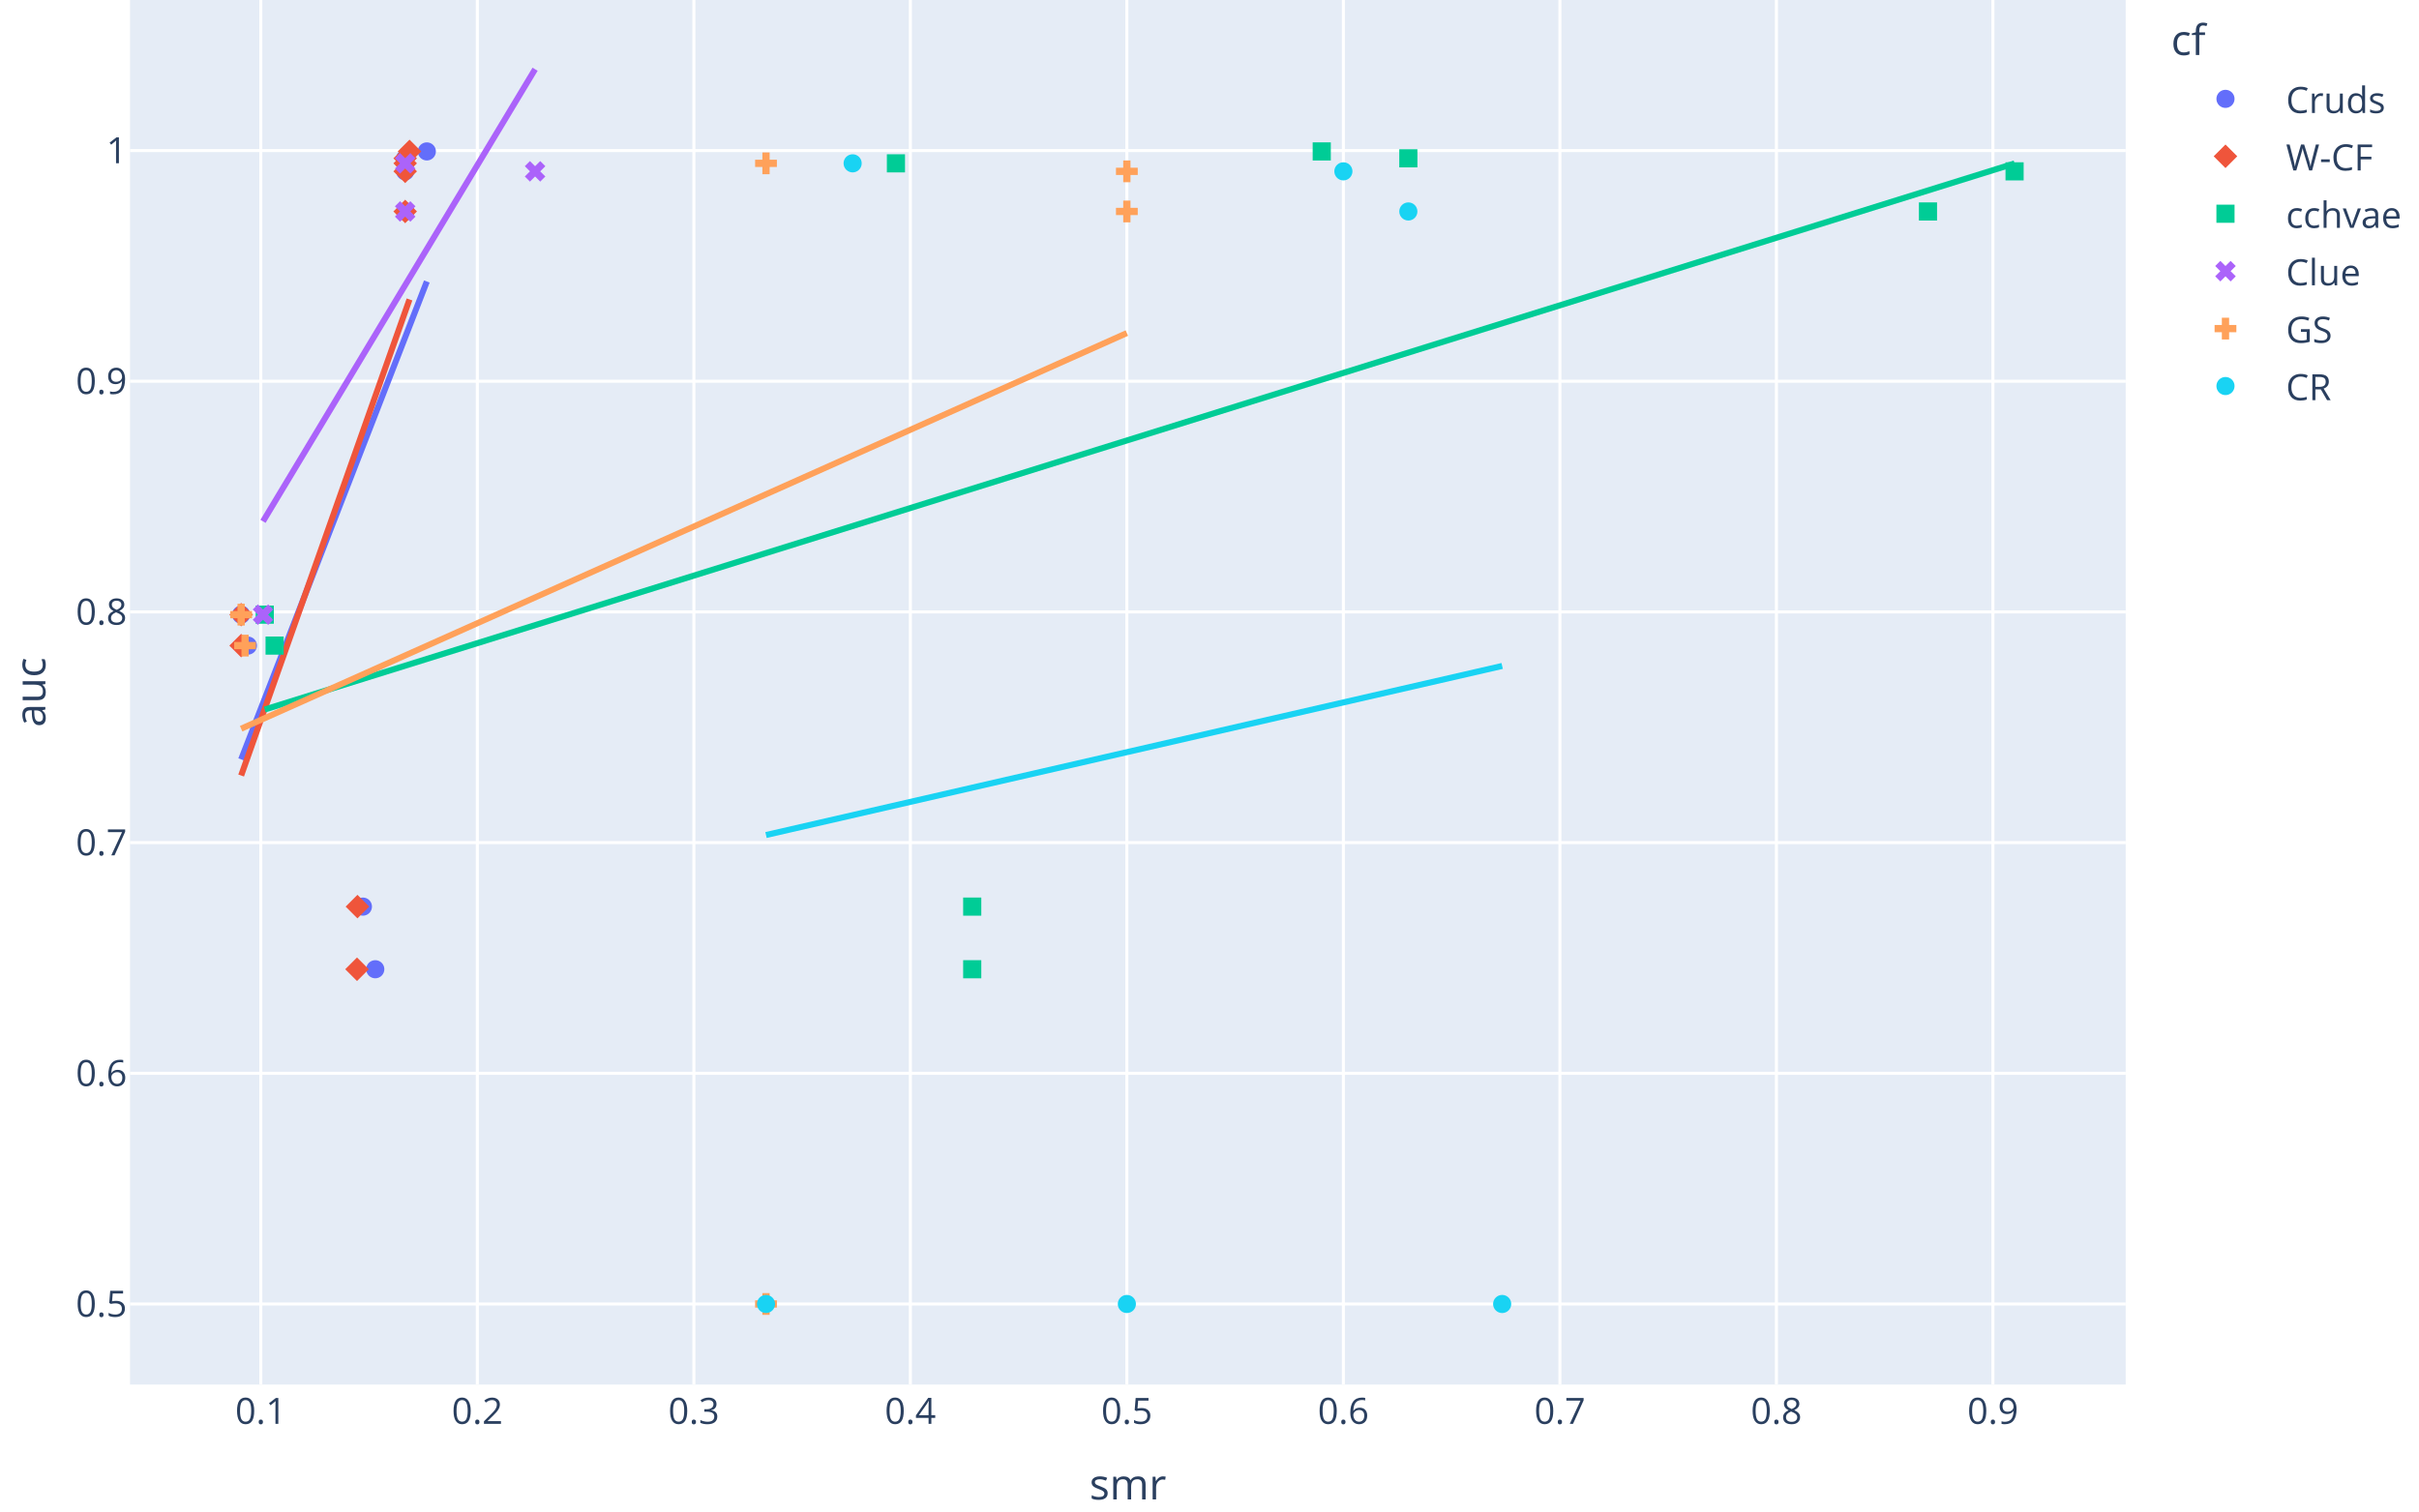
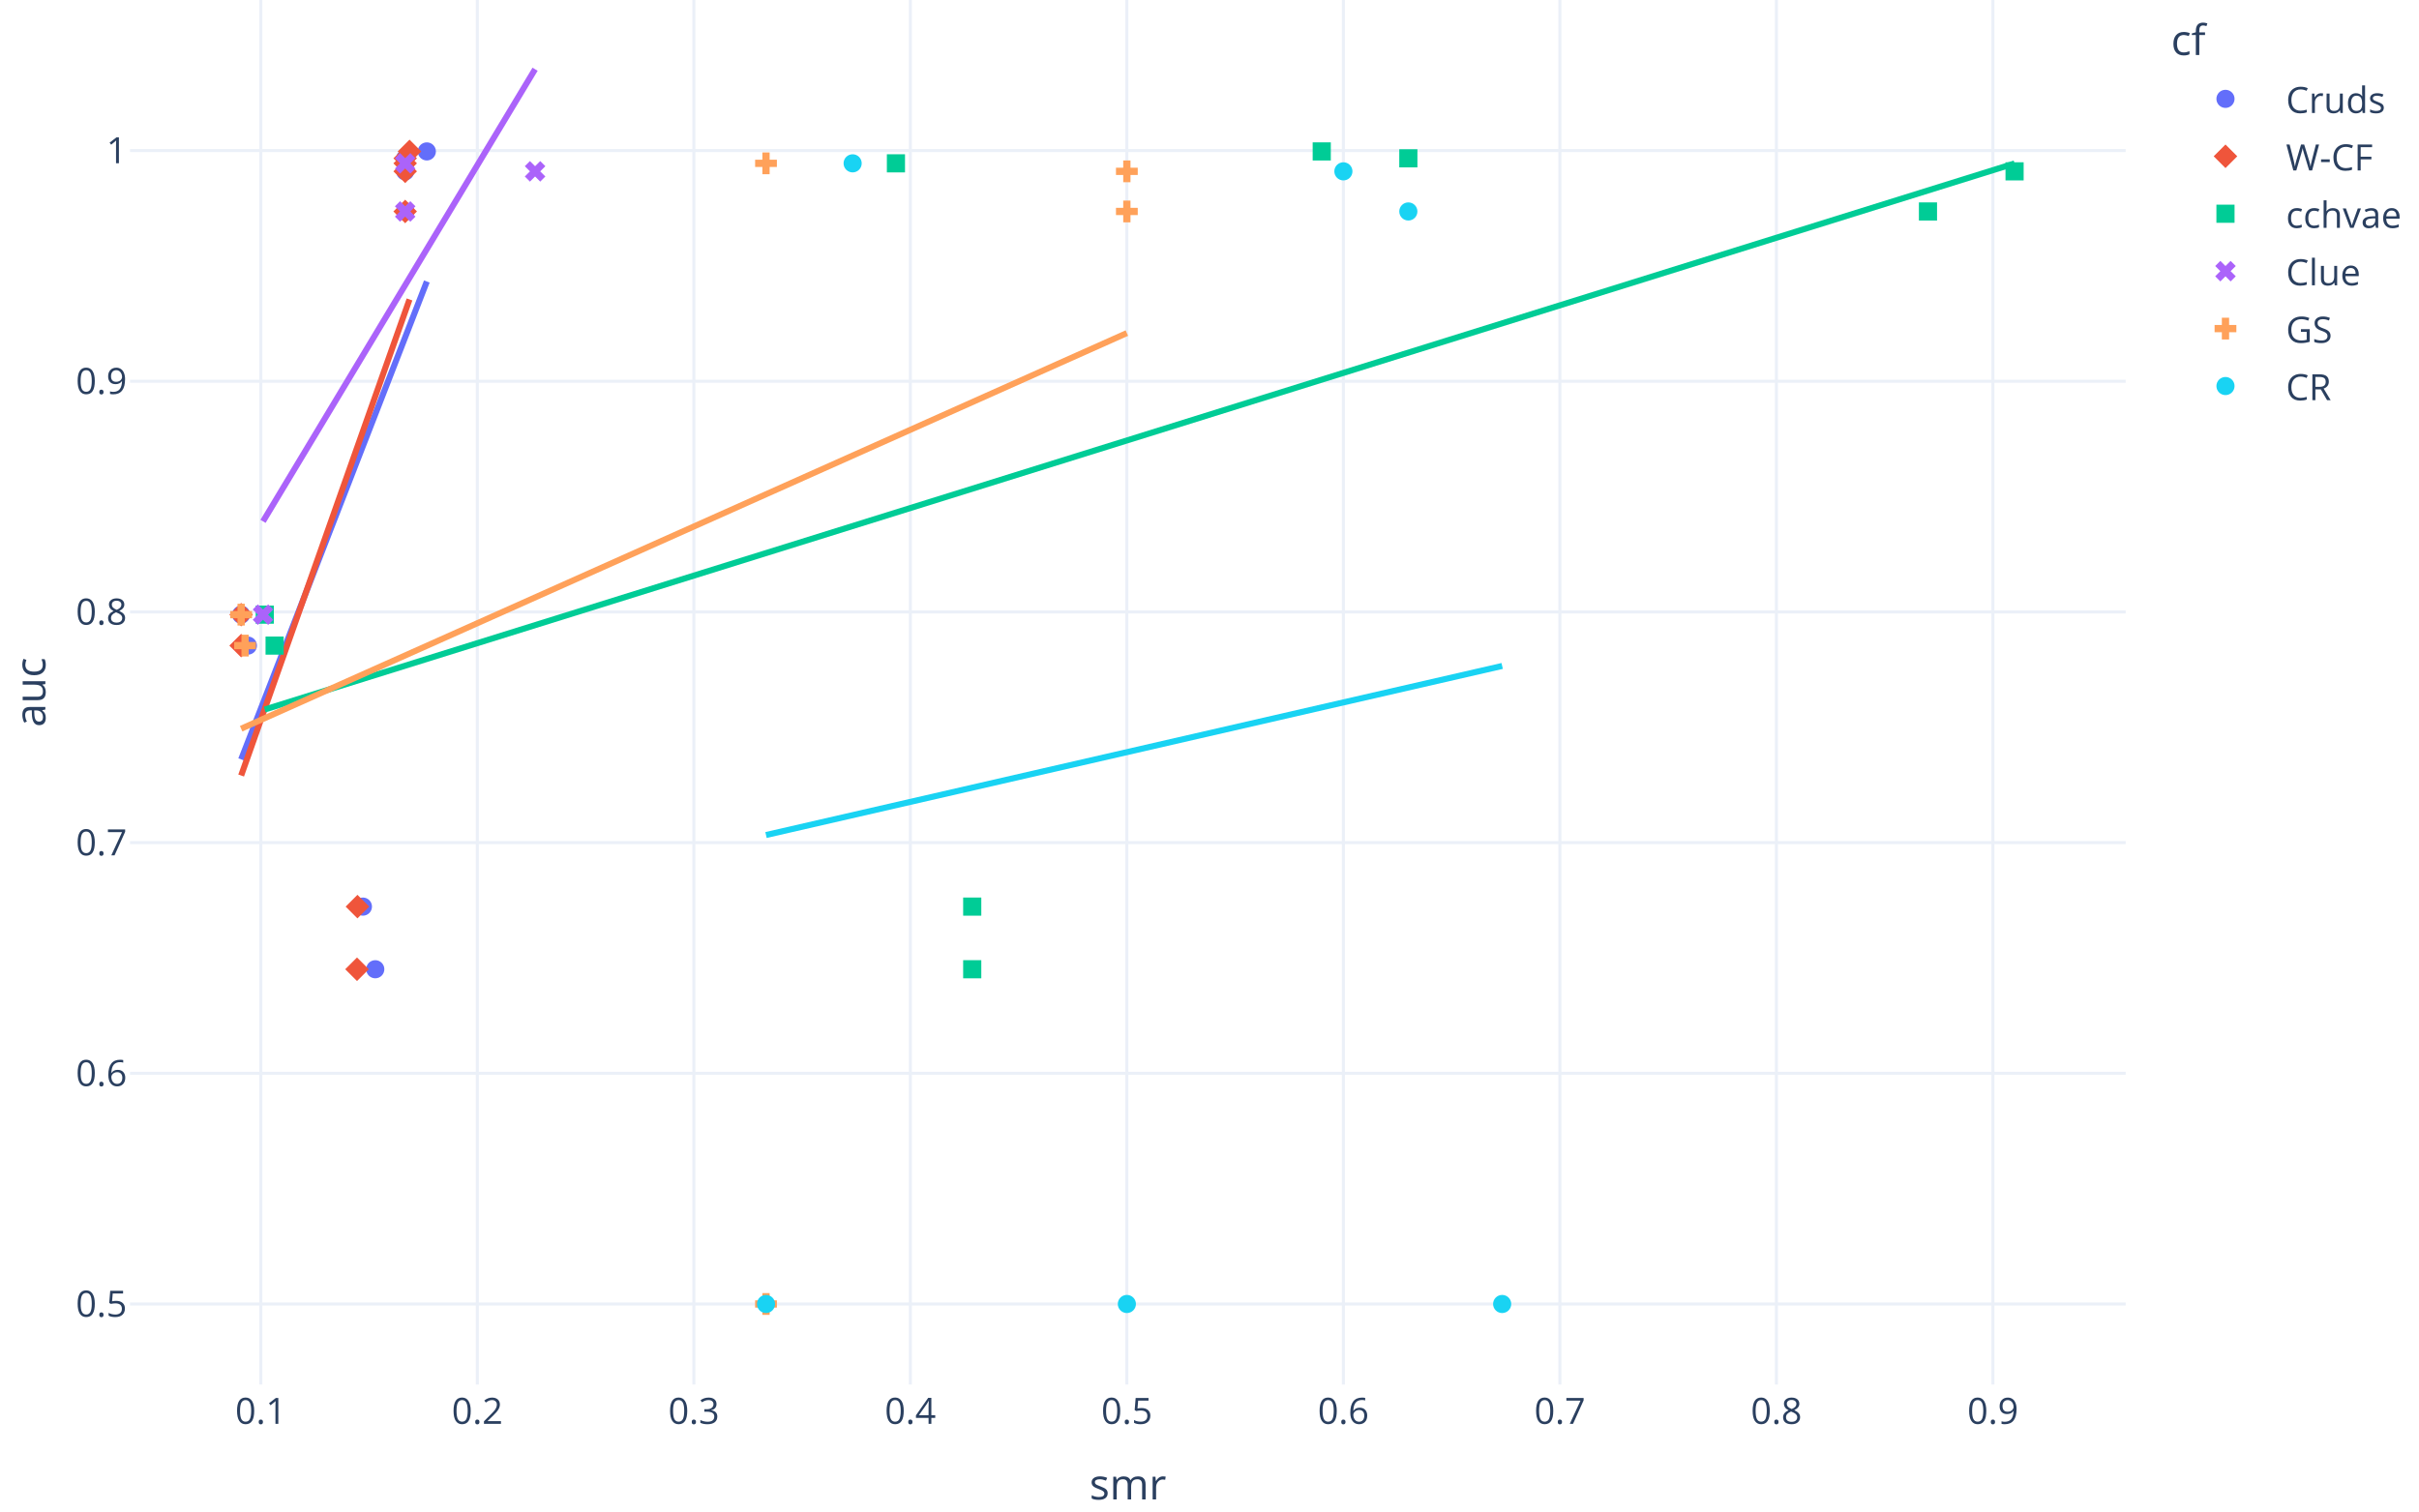
<svg xmlns="http://www.w3.org/2000/svg" class="main-svg" width="800" height="500" style="" viewBox="0 0 800 500">
  <rect x="0" y="0" width="800" height="500" style="fill: rgb(255, 255, 255); fill-opacity: 1;" />
-   <defs id="defs-4e4139">
+   <defs id="defs-f1a2a5">
    <g class="clips">
-       <clipPath id="clip4e4139xyplot" class="plotclip">
+       <clipPath id="clipf1a2a5xyplot" class="plotclip">
        <rect width="660" height="458" />
      </clipPath>
-       <clipPath class="axesclip" id="clip4e4139x">
+       <clipPath class="axesclip" id="clipf1a2a5x">
        <rect x="43" y="0" width="660" height="500" />
      </clipPath>
-       <clipPath class="axesclip" id="clip4e4139y">
+       <clipPath class="axesclip" id="clipf1a2a5y">
        <rect x="0" y="0" width="800" height="458" />
      </clipPath>
-       <clipPath class="axesclip" id="clip4e4139xy">
+       <clipPath class="axesclip" id="clipf1a2a5xy">
        <rect x="43" y="0" width="660" height="458" />
      </clipPath>
    </g>
    <g class="gradients" />
    <g class="patterns" />
  </defs>
-   <g class="bglayer">
-     <rect class="bg" x="43" y="0" width="660" height="458" style="fill: rgb(229, 236, 246); fill-opacity: 1; stroke-width: 0;" />
-   </g>
+   <g class="bglayer" />
  <g class="layer-below">
    <g class="imagelayer" />
    <g class="shapelayer" />
  </g>
  <g class="cartesianlayer">
    <g class="subplot xy">
      <g class="layer-subplot">
        <g class="shapelayer" />
        <g class="imagelayer" />
      </g>
      <g class="minor-gridlayer">
        <g class="x" />
        <g class="y" />
      </g>
      <g class="gridlayer">
        <g class="x">
-           <path class="xgrid crisp" transform="translate(86.26,0)" d="M0,0v458" style="stroke: rgb(255, 255, 255); stroke-opacity: 1; stroke-width: 1px;" />
-           <path class="xgrid crisp" transform="translate(157.86,0)" d="M0,0v458" style="stroke: rgb(255, 255, 255); stroke-opacity: 1; stroke-width: 1px;" />
-           <path class="xgrid crisp" transform="translate(229.47,0)" d="M0,0v458" style="stroke: rgb(255, 255, 255); stroke-opacity: 1; stroke-width: 1px;" />
-           <path class="xgrid crisp" transform="translate(301.07,0)" d="M0,0v458" style="stroke: rgb(255, 255, 255); stroke-opacity: 1; stroke-width: 1px;" />
-           <path class="xgrid crisp" transform="translate(372.67,0)" d="M0,0v458" style="stroke: rgb(255, 255, 255); stroke-opacity: 1; stroke-width: 1px;" />
-           <path class="xgrid crisp" transform="translate(444.28,0)" d="M0,0v458" style="stroke: rgb(255, 255, 255); stroke-opacity: 1; stroke-width: 1px;" />
-           <path class="xgrid crisp" transform="translate(515.88,0)" d="M0,0v458" style="stroke: rgb(255, 255, 255); stroke-opacity: 1; stroke-width: 1px;" />
-           <path class="xgrid crisp" transform="translate(587.49,0)" d="M0,0v458" style="stroke: rgb(255, 255, 255); stroke-opacity: 1; stroke-width: 1px;" />
-           <path class="xgrid crisp" transform="translate(659.09,0)" d="M0,0v458" style="stroke: rgb(255, 255, 255); stroke-opacity: 1; stroke-width: 1px;" />
+           <path class="xgrid crisp" transform="translate(86.26,0)" d="M0,0v458" style="stroke: rgb(235, 240, 248); stroke-opacity: 1; stroke-width: 1px;" />
+           <path class="xgrid crisp" transform="translate(157.86,0)" d="M0,0v458" style="stroke: rgb(235, 240, 248); stroke-opacity: 1; stroke-width: 1px;" />
+           <path class="xgrid crisp" transform="translate(229.47,0)" d="M0,0v458" style="stroke: rgb(235, 240, 248); stroke-opacity: 1; stroke-width: 1px;" />
+           <path class="xgrid crisp" transform="translate(301.07,0)" d="M0,0v458" style="stroke: rgb(235, 240, 248); stroke-opacity: 1; stroke-width: 1px;" />
+           <path class="xgrid crisp" transform="translate(372.67,0)" d="M0,0v458" style="stroke: rgb(235, 240, 248); stroke-opacity: 1; stroke-width: 1px;" />
+           <path class="xgrid crisp" transform="translate(444.28,0)" d="M0,0v458" style="stroke: rgb(235, 240, 248); stroke-opacity: 1; stroke-width: 1px;" />
+           <path class="xgrid crisp" transform="translate(515.88,0)" d="M0,0v458" style="stroke: rgb(235, 240, 248); stroke-opacity: 1; stroke-width: 1px;" />
+           <path class="xgrid crisp" transform="translate(587.49,0)" d="M0,0v458" style="stroke: rgb(235, 240, 248); stroke-opacity: 1; stroke-width: 1px;" />
+           <path class="xgrid crisp" transform="translate(659.09,0)" d="M0,0v458" style="stroke: rgb(235, 240, 248); stroke-opacity: 1; stroke-width: 1px;" />
        </g>
        <g class="y">
-           <path class="ygrid crisp" transform="translate(0,431.35)" d="M43,0h660" style="stroke: rgb(255, 255, 255); stroke-opacity: 1; stroke-width: 1px;" />
-           <path class="ygrid crisp" transform="translate(0,355.04)" d="M43,0h660" style="stroke: rgb(255, 255, 255); stroke-opacity: 1; stroke-width: 1px;" />
-           <path class="ygrid crisp" transform="translate(0,278.73)" d="M43,0h660" style="stroke: rgb(255, 255, 255); stroke-opacity: 1; stroke-width: 1px;" />
-           <path class="ygrid crisp" transform="translate(0,202.42)" d="M43,0h660" style="stroke: rgb(255, 255, 255); stroke-opacity: 1; stroke-width: 1px;" />
-           <path class="ygrid crisp" transform="translate(0,126.11)" d="M43,0h660" style="stroke: rgb(255, 255, 255); stroke-opacity: 1; stroke-width: 1px;" />
-           <path class="ygrid crisp" transform="translate(0,49.8)" d="M43,0h660" style="stroke: rgb(255, 255, 255); stroke-opacity: 1; stroke-width: 1px;" />
+           <path class="ygrid crisp" transform="translate(0,431.35)" d="M43,0h660" style="stroke: rgb(235, 240, 248); stroke-opacity: 1; stroke-width: 1px;" />
+           <path class="ygrid crisp" transform="translate(0,355.04)" d="M43,0h660" style="stroke: rgb(235, 240, 248); stroke-opacity: 1; stroke-width: 1px;" />
+           <path class="ygrid crisp" transform="translate(0,278.73)" d="M43,0h660" style="stroke: rgb(235, 240, 248); stroke-opacity: 1; stroke-width: 1px;" />
+           <path class="ygrid crisp" transform="translate(0,202.42)" d="M43,0h660" style="stroke: rgb(235, 240, 248); stroke-opacity: 1; stroke-width: 1px;" />
+           <path class="ygrid crisp" transform="translate(0,126.11)" d="M43,0h660" style="stroke: rgb(235, 240, 248); stroke-opacity: 1; stroke-width: 1px;" />
+           <path class="ygrid crisp" transform="translate(0,49.8)" d="M43,0h660" style="stroke: rgb(235, 240, 248); stroke-opacity: 1; stroke-width: 1px;" />
        </g>
      </g>
      <g class="zerolinelayer" />
      <path class="xlines-below" />
      <path class="ylines-below" />
      <g class="overlines-below" />
      <g class="xaxislayer-below" />
      <g class="yaxislayer-below" />
      <g class="overaxes-below" />
-       <g class="plot" transform="translate(43,0)" clip-path="url(#clip4e4139xyplot)">
+       <g class="plot" transform="translate(43,0)" clip-path="url(#clipf1a2a5xyplot)">
        <g class="scatterlayer mlayer">
-           <g class="trace scatter trace704989" style="stroke-miterlimit: 2; opacity: 1;">
+           <g class="trace scatter traceecf497" style="stroke-miterlimit: 2; opacity: 1;">
            <g class="fills" />
            <g class="errorbars" />
            <g class="lines" />
            <g class="points">
              <path class="point" transform="translate(81.11,320.62)" d="M3,0A3,3 0 1,1 0,-3A3,3 0 0,1 3,0Z" style="opacity: 1; stroke-width: 0px; fill: rgb(99, 110, 250); fill-opacity: 1;" />
              <path class="point" transform="translate(77.02,299.9)" d="M3,0A3,3 0 1,1 0,-3A3,3 0 0,1 3,0Z" style="opacity: 1; stroke-width: 0px; fill: rgb(99, 110, 250); fill-opacity: 1;" />
              <path class="point" transform="translate(36.75,203.32)" d="M3,0A3,3 0 1,1 0,-3A3,3 0 0,1 3,0Z" style="opacity: 1; stroke-width: 0px; fill: rgb(99, 110, 250); fill-opacity: 1;" />
              <path class="point" transform="translate(38.99,213.56)" d="M3,0A3,3 0 1,1 0,-3A3,3 0 0,1 3,0Z" style="opacity: 1; stroke-width: 0px; fill: rgb(99, 110, 250); fill-opacity: 1;" />
              <path class="point" transform="translate(91,69.95)" d="M3,0A3,3 0 1,1 0,-3A3,3 0 0,1 3,0Z" style="opacity: 1; stroke-width: 0px; fill: rgb(99, 110, 250); fill-opacity: 1;" />
              <path class="point" transform="translate(91,56.68)" d="M3,0A3,3 0 1,1 0,-3A3,3 0 0,1 3,0Z" style="opacity: 1; stroke-width: 0px; fill: rgb(99, 110, 250); fill-opacity: 1;" />
              <path class="point" transform="translate(91,54.03)" d="M3,0A3,3 0 1,1 0,-3A3,3 0 0,1 3,0Z" style="opacity: 1; stroke-width: 0px; fill: rgb(99, 110, 250); fill-opacity: 1;" />
              <path class="point" transform="translate(91,52.37)" d="M3,0A3,3 0 1,1 0,-3A3,3 0 0,1 3,0Z" style="opacity: 1; stroke-width: 0px; fill: rgb(99, 110, 250); fill-opacity: 1;" />
              <path class="point" transform="translate(98.16,50.09)" d="M3,0A3,3 0 1,1 0,-3A3,3 0 0,1 3,0Z" style="opacity: 1; stroke-width: 0px; fill: rgb(99, 110, 250); fill-opacity: 1;" />
            </g>
            <g class="text" />
          </g>
-           <g class="trace scatter traceca5547" style="stroke-miterlimit: 2; opacity: 1;">
+           <g class="trace scatter trace746fd9" style="stroke-miterlimit: 2; opacity: 1;">
            <g class="fills" />
            <g class="errorbars" />
            <g class="lines">
              <path class="js-line" d="M36.75,251.2L98.16,93.12" style="vector-effect: non-scaling-stroke; fill: none; stroke: rgb(99, 110, 250); stroke-opacity: 1; stroke-width: 2px; opacity: 1;" />
            </g>
            <g class="points" />
            <g class="text" />
          </g>
-           <g class="trace scatter trace820bbf" style="stroke-miterlimit: 2; opacity: 1;">
+           <g class="trace scatter tracee74c12" style="stroke-miterlimit: 2; opacity: 1;">
            <g class="fills" />
            <g class="errorbars" />
            <g class="lines" />
            <g class="points">
              <path class="point" transform="translate(75.07,320.62)" d="M3.9,0L0,3.9L-3.9,0L0,-3.9Z" style="opacity: 1; stroke-width: 0px; fill: rgb(239, 85, 59); fill-opacity: 1;" />
              <path class="point" transform="translate(75.21,299.9)" d="M3.9,0L0,3.9L-3.9,0L0,-3.9Z" style="opacity: 1; stroke-width: 0px; fill: rgb(239, 85, 59); fill-opacity: 1;" />
              <path class="point" transform="translate(36.75,203.32)" d="M3.9,0L0,3.9L-3.9,0L0,-3.9Z" style="opacity: 1; stroke-width: 0px; fill: rgb(239, 85, 59); fill-opacity: 1;" />
              <path class="point" transform="translate(36.75,213.56)" d="M3.9,0L0,3.9L-3.9,0L0,-3.9Z" style="opacity: 1; stroke-width: 0px; fill: rgb(239, 85, 59); fill-opacity: 1;" />
              <path class="point" transform="translate(91,69.95)" d="M3.9,0L0,3.9L-3.9,0L0,-3.9Z" style="opacity: 1; stroke-width: 0px; fill: rgb(239, 85, 59); fill-opacity: 1;" />
              <path class="point" transform="translate(91,56.68)" d="M3.9,0L0,3.9L-3.9,0L0,-3.9Z" style="opacity: 1; stroke-width: 0px; fill: rgb(239, 85, 59); fill-opacity: 1;" />
              <path class="point" transform="translate(91,54.03)" d="M3.9,0L0,3.9L-3.9,0L0,-3.9Z" style="opacity: 1; stroke-width: 0px; fill: rgb(239, 85, 59); fill-opacity: 1;" />
              <path class="point" transform="translate(91,52.37)" d="M3.9,0L0,3.9L-3.9,0L0,-3.9Z" style="opacity: 1; stroke-width: 0px; fill: rgb(239, 85, 59); fill-opacity: 1;" />
              <path class="point" transform="translate(92.43,50.09)" d="M3.9,0L0,3.9L-3.9,0L0,-3.9Z" style="opacity: 1; stroke-width: 0px; fill: rgb(239, 85, 59); fill-opacity: 1;" />
            </g>
            <g class="text" />
          </g>
-           <g class="trace scatter trace3bb7dc" style="stroke-miterlimit: 2; opacity: 1;">
+           <g class="trace scatter trace3083d9" style="stroke-miterlimit: 2; opacity: 1;">
            <g class="fills" />
            <g class="errorbars" />
            <g class="lines">
              <path class="js-line" d="M36.75,256.54L92.43,99.05" style="vector-effect: non-scaling-stroke; fill: none; stroke: rgb(239, 85, 59); stroke-opacity: 1; stroke-width: 2px; opacity: 1;" />
            </g>
            <g class="points" />
            <g class="text" />
          </g>
-           <g class="trace scatter tracee49141" style="stroke-miterlimit: 2; opacity: 1;">
+           <g class="trace scatter trace35420d" style="stroke-miterlimit: 2; opacity: 1;">
            <g class="fills" />
            <g class="errorbars" />
            <g class="lines" />
            <g class="points">
              <path class="point" transform="translate(278.53,320.62)" d="M3,3H-3V-3H3Z" style="opacity: 1; stroke-width: 0px; fill: rgb(0, 204, 150); fill-opacity: 1;" />
              <path class="point" transform="translate(278.53,299.9)" d="M3,3H-3V-3H3Z" style="opacity: 1; stroke-width: 0px; fill: rgb(0, 204, 150); fill-opacity: 1;" />
              <path class="point" transform="translate(44.56,203.32)" d="M3,3H-3V-3H3Z" style="opacity: 1; stroke-width: 0px; fill: rgb(0, 204, 150); fill-opacity: 1;" />
              <path class="point" transform="translate(47.82,213.56)" d="M3,3H-3V-3H3Z" style="opacity: 1; stroke-width: 0px; fill: rgb(0, 204, 150); fill-opacity: 1;" />
              <path class="point" transform="translate(594.61,69.95)" d="M3,3H-3V-3H3Z" style="opacity: 1; stroke-width: 0px; fill: rgb(0, 204, 150); fill-opacity: 1;" />
              <path class="point" transform="translate(623.25,56.68)" d="M3,3H-3V-3H3Z" style="opacity: 1; stroke-width: 0px; fill: rgb(0, 204, 150); fill-opacity: 1;" />
              <path class="point" transform="translate(253.3,54.03)" d="M3,3H-3V-3H3Z" style="opacity: 1; stroke-width: 0px; fill: rgb(0, 204, 150); fill-opacity: 1;" />
              <path class="point" transform="translate(422.76,52.37)" d="M3,3H-3V-3H3Z" style="opacity: 1; stroke-width: 0px; fill: rgb(0, 204, 150); fill-opacity: 1;" />
              <path class="point" transform="translate(394.12,50.09)" d="M3,3H-3V-3H3Z" style="opacity: 1; stroke-width: 0px; fill: rgb(0, 204, 150); fill-opacity: 1;" />
            </g>
            <g class="text" />
          </g>
-           <g class="trace scatter trace77a822" style="stroke-miterlimit: 2; opacity: 1;">
+           <g class="trace scatter tracef4fa56" style="stroke-miterlimit: 2; opacity: 1;">
            <g class="fills" />
            <g class="errorbars" />
            <g class="lines">
              <path class="js-line" d="M44.56,234.7L623.25,54.06" style="vector-effect: non-scaling-stroke; fill: none; stroke: rgb(0, 204, 150); stroke-opacity: 1; stroke-width: 2px; opacity: 1;" />
            </g>
            <g class="points" />
            <g class="text" />
          </g>
-           <g class="trace scatter trace54cbda" style="stroke-miterlimit: 2; opacity: 1;">
+           <g class="trace scatter trace892c51" style="stroke-miterlimit: 2; opacity: 1;">
            <g class="fills" />
            <g class="errorbars" />
            <g class="lines" />
            <g class="points">
              <path class="point" transform="translate(43.98,203.32)" d="M0,1.7l1.7,1.7l1.7,-1.7l-1.7,-1.7l1.7,-1.7l-1.7,-1.7l-1.7,1.7l-1.7,-1.7l-1.7,1.7l1.7,1.7l-1.7,1.7l1.7,1.7Z" style="opacity: 1; stroke-width: 0px; fill: rgb(171, 99, 250); fill-opacity: 1;" />
              <path class="point" transform="translate(91,69.95)" d="M0,1.7l1.7,1.7l1.7,-1.7l-1.7,-1.7l1.7,-1.7l-1.7,-1.7l-1.7,1.7l-1.7,-1.7l-1.7,1.7l1.7,1.7l-1.7,1.7l1.7,1.7Z" style="opacity: 1; stroke-width: 0px; fill: rgb(171, 99, 250); fill-opacity: 1;" />
              <path class="point" transform="translate(133.96,56.68)" d="M0,1.7l1.7,1.7l1.7,-1.7l-1.7,-1.7l1.7,-1.7l-1.7,-1.7l-1.7,1.7l-1.7,-1.7l-1.7,1.7l1.7,1.7l-1.7,1.7l1.7,1.7Z" style="opacity: 1; stroke-width: 0px; fill: rgb(171, 99, 250); fill-opacity: 1;" />
              <path class="point" transform="translate(91,54.03)" d="M0,1.7l1.7,1.7l1.7,-1.7l-1.7,-1.7l1.7,-1.7l-1.7,-1.7l-1.7,1.7l-1.7,-1.7l-1.7,1.7l1.7,1.7l-1.7,1.7l1.7,1.7Z" style="opacity: 1; stroke-width: 0px; fill: rgb(171, 99, 250); fill-opacity: 1;" />
            </g>
            <g class="text" />
          </g>
-           <g class="trace scatter trace118b64" style="stroke-miterlimit: 2; opacity: 1;">
+           <g class="trace scatter trace708c16" style="stroke-miterlimit: 2; opacity: 1;">
            <g class="fills" />
            <g class="errorbars" />
            <g class="lines">
              <path class="js-line" d="M43.98,172.46L133.96,22.9" style="vector-effect: non-scaling-stroke; fill: none; stroke: rgb(171, 99, 250); stroke-opacity: 1; stroke-width: 2px; opacity: 1;" />
            </g>
            <g class="points" />
            <g class="text" />
          </g>
-           <g class="trace scatter traced82d67" style="stroke-miterlimit: 2; opacity: 1;">
+           <g class="trace scatter trace0b1d78" style="stroke-miterlimit: 2; opacity: 1;">
            <g class="fills" />
            <g class="errorbars" />
            <g class="lines" />
            <g class="points">
              <path class="point" transform="translate(36.75,203.32)" d="M3.6,1.2H1.2V3.6H-1.2V1.2H-3.6V-1.2H-1.2V-3.6H1.2V-1.2H3.6Z" style="opacity: 1; stroke-width: 0px; fill: rgb(255, 161, 90); fill-opacity: 1;" />
              <path class="point" transform="translate(38.05,213.56)" d="M3.6,1.2H1.2V3.6H-1.2V1.2H-3.6V-1.2H-1.2V-3.6H1.2V-1.2H3.6Z" style="opacity: 1; stroke-width: 0px; fill: rgb(255, 161, 90); fill-opacity: 1;" />
              <path class="point" transform="translate(329.67,69.95)" d="M3.6,1.2H1.2V3.6H-1.2V1.2H-3.6V-1.2H-1.2V-3.6H1.2V-1.2H3.6Z" style="opacity: 1; stroke-width: 0px; fill: rgb(255, 161, 90); fill-opacity: 1;" />
              <path class="point" transform="translate(329.67,56.68)" d="M3.6,1.2H1.2V3.6H-1.2V1.2H-3.6V-1.2H-1.2V-3.6H1.2V-1.2H3.6Z" style="opacity: 1; stroke-width: 0px; fill: rgb(255, 161, 90); fill-opacity: 1;" />
              <path class="point" transform="translate(210.33,431.35)" d="M3.6,1.2H1.2V3.6H-1.2V1.2H-3.6V-1.2H-1.2V-3.6H1.2V-1.2H3.6Z" style="opacity: 1; stroke-width: 0px; fill: rgb(255, 161, 90); fill-opacity: 1;" />
              <path class="point" transform="translate(210.33,54.03)" d="M3.6,1.2H1.2V3.6H-1.2V1.2H-3.6V-1.2H-1.2V-3.6H1.2V-1.2H3.6Z" style="opacity: 1; stroke-width: 0px; fill: rgb(255, 161, 90); fill-opacity: 1;" />
            </g>
            <g class="text" />
          </g>
-           <g class="trace scatter trace0417d4" style="stroke-miterlimit: 2; opacity: 1;">
+           <g class="trace scatter trace29c5b7" style="stroke-miterlimit: 2; opacity: 1;">
            <g class="fills" />
            <g class="errorbars" />
            <g class="lines">
              <path class="js-line" d="M36.75,241.06L38.05,240.47L210.33,163.5L329.67,110.18L329.67,110.18" style="vector-effect: non-scaling-stroke; fill: none; stroke: rgb(255, 161, 90); stroke-opacity: 1; stroke-width: 2px; opacity: 1;" />
            </g>
            <g class="points" />
            <g class="text" />
          </g>
-           <g class="trace scatter trace1d8d6a" style="stroke-miterlimit: 2; opacity: 1;">
+           <g class="trace scatter trace06db4f" style="stroke-miterlimit: 2; opacity: 1;">
            <g class="fills" />
            <g class="errorbars" />
            <g class="lines" />
            <g class="points">
              <path class="point" transform="translate(329.67,431.35)" d="M3,0A3,3 0 1,1 0,-3A3,3 0 0,1 3,0Z" style="opacity: 1; stroke-width: 0px; fill: rgb(25, 211, 243); fill-opacity: 1;" />
              <path class="point" transform="translate(422.76,69.95)" d="M3,0A3,3 0 1,1 0,-3A3,3 0 0,1 3,0Z" style="opacity: 1; stroke-width: 0px; fill: rgb(25, 211, 243); fill-opacity: 1;" />
              <path class="point" transform="translate(401.28,56.68)" d="M3,0A3,3 0 1,1 0,-3A3,3 0 0,1 3,0Z" style="opacity: 1; stroke-width: 0px; fill: rgb(25, 211, 243); fill-opacity: 1;" />
              <path class="point" transform="translate(453.79,431.35)" d="M3,0A3,3 0 1,1 0,-3A3,3 0 0,1 3,0Z" style="opacity: 1; stroke-width: 0px; fill: rgb(25, 211, 243); fill-opacity: 1;" />
              <path class="point" transform="translate(210.33,431.35)" d="M3,0A3,3 0 1,1 0,-3A3,3 0 0,1 3,0Z" style="opacity: 1; stroke-width: 0px; fill: rgb(25, 211, 243); fill-opacity: 1;" />
              <path class="point" transform="translate(238.98,54.03)" d="M3,0A3,3 0 1,1 0,-3A3,3 0 0,1 3,0Z" style="opacity: 1; stroke-width: 0px; fill: rgb(25, 211, 243); fill-opacity: 1;" />
            </g>
            <g class="text" />
          </g>
-           <g class="trace scatter tracea7f7d1" style="stroke-miterlimit: 2; opacity: 1;">
+           <g class="trace scatter tracef5f0f9" style="stroke-miterlimit: 2; opacity: 1;">
            <g class="fills" />
            <g class="errorbars" />
            <g class="lines">
              <path class="js-line" d="M210.33,276.22L453.79,220.29" style="vector-effect: non-scaling-stroke; fill: none; stroke: rgb(25, 211, 243); stroke-opacity: 1; stroke-width: 2px; opacity: 1;" />
            </g>
            <g class="points" />
            <g class="text" />
          </g>
        </g>
      </g>
      <g class="overplot" />
      <path class="xlines-above crisp" d="M0,0" style="fill: none;" />
      <path class="ylines-above crisp" d="M0,0" style="fill: none;" />
      <g class="overlines-above" />
      <g class="xaxislayer-above">
        <g class="xtick">
          <text text-anchor="middle" x="0" y="471" transform="translate(86.26,0)" style="font-family: 'Open Sans', verdana, arial, sans-serif; font-size: 12px; fill: rgb(42, 63, 95); fill-opacity: 1; white-space: pre; opacity: 1;">0.1</text>
        </g>
        <g class="xtick">
          <text text-anchor="middle" x="0" y="471" style="font-family: 'Open Sans', verdana, arial, sans-serif; font-size: 12px; fill: rgb(42, 63, 95); fill-opacity: 1; white-space: pre; opacity: 1;" transform="translate(157.86,0)">0.2</text>
        </g>
        <g class="xtick">
          <text text-anchor="middle" x="0" y="471" style="font-family: 'Open Sans', verdana, arial, sans-serif; font-size: 12px; fill: rgb(42, 63, 95); fill-opacity: 1; white-space: pre; opacity: 1;" transform="translate(229.47,0)">0.3</text>
        </g>
        <g class="xtick">
          <text text-anchor="middle" x="0" y="471" style="font-family: 'Open Sans', verdana, arial, sans-serif; font-size: 12px; fill: rgb(42, 63, 95); fill-opacity: 1; white-space: pre; opacity: 1;" transform="translate(301.07,0)">0.4</text>
        </g>
        <g class="xtick">
          <text text-anchor="middle" x="0" y="471" style="font-family: 'Open Sans', verdana, arial, sans-serif; font-size: 12px; fill: rgb(42, 63, 95); fill-opacity: 1; white-space: pre; opacity: 1;" transform="translate(372.67,0)">0.5</text>
        </g>
        <g class="xtick">
          <text text-anchor="middle" x="0" y="471" style="font-family: 'Open Sans', verdana, arial, sans-serif; font-size: 12px; fill: rgb(42, 63, 95); fill-opacity: 1; white-space: pre; opacity: 1;" transform="translate(444.28,0)">0.6</text>
        </g>
        <g class="xtick">
          <text text-anchor="middle" x="0" y="471" style="font-family: 'Open Sans', verdana, arial, sans-serif; font-size: 12px; fill: rgb(42, 63, 95); fill-opacity: 1; white-space: pre; opacity: 1;" transform="translate(515.88,0)">0.7</text>
        </g>
        <g class="xtick">
          <text text-anchor="middle" x="0" y="471" style="font-family: 'Open Sans', verdana, arial, sans-serif; font-size: 12px; fill: rgb(42, 63, 95); fill-opacity: 1; white-space: pre; opacity: 1;" transform="translate(587.49,0)">0.8</text>
        </g>
        <g class="xtick">
          <text text-anchor="middle" x="0" y="471" style="font-family: 'Open Sans', verdana, arial, sans-serif; font-size: 12px; fill: rgb(42, 63, 95); fill-opacity: 1; white-space: pre; opacity: 1;" transform="translate(659.09,0)">0.9</text>
        </g>
      </g>
      <g class="yaxislayer-above">
        <g class="ytick">
          <text text-anchor="end" x="42" y="4.2" transform="translate(0,431.35)" style="font-family: 'Open Sans', verdana, arial, sans-serif; font-size: 12px; fill: rgb(42, 63, 95); fill-opacity: 1; white-space: pre; opacity: 1;">0.5</text>
        </g>
        <g class="ytick">
          <text text-anchor="end" x="42" y="4.2" style="font-family: 'Open Sans', verdana, arial, sans-serif; font-size: 12px; fill: rgb(42, 63, 95); fill-opacity: 1; white-space: pre; opacity: 1;" transform="translate(0,355.04)">0.6</text>
        </g>
        <g class="ytick">
          <text text-anchor="end" x="42" y="4.2" style="font-family: 'Open Sans', verdana, arial, sans-serif; font-size: 12px; fill: rgb(42, 63, 95); fill-opacity: 1; white-space: pre; opacity: 1;" transform="translate(0,278.73)">0.7</text>
        </g>
        <g class="ytick">
          <text text-anchor="end" x="42" y="4.2" style="font-family: 'Open Sans', verdana, arial, sans-serif; font-size: 12px; fill: rgb(42, 63, 95); fill-opacity: 1; white-space: pre; opacity: 1;" transform="translate(0,202.42)">0.8</text>
        </g>
        <g class="ytick">
          <text text-anchor="end" x="42" y="4.2" style="font-family: 'Open Sans', verdana, arial, sans-serif; font-size: 12px; fill: rgb(42, 63, 95); fill-opacity: 1; white-space: pre; opacity: 1;" transform="translate(0,126.11)">0.9</text>
        </g>
        <g class="ytick">
          <text text-anchor="end" x="42" y="4.2" style="font-family: 'Open Sans', verdana, arial, sans-serif; font-size: 12px; fill: rgb(42, 63, 95); fill-opacity: 1; white-space: pre; opacity: 1;" transform="translate(0,49.8)">1</text>
        </g>
      </g>
      <g class="overaxes-above" />
    </g>
  </g>
  <g class="polarlayer" />
  <g class="smithlayer" />
  <g class="ternarylayer" />
  <g class="geolayer" />
  <g class="funnelarealayer" />
  <g class="pielayer" />
  <g class="iciclelayer" />
  <g class="treemaplayer" />
  <g class="sunburstlayer" />
  <g class="glimages" />
-   <defs id="topdefs-4e4139">
+   <defs id="topdefs-f1a2a5">
    <g class="clips" />
-     <clipPath id="legend4e4139">
+     <clipPath id="legendf1a2a5">
      <rect width="84" height="143" x="0" y="0" />
    </clipPath>
  </defs>
  <g class="layer-above">
    <g class="imagelayer" />
    <g class="shapelayer" />
  </g>
  <g class="infolayer">
    <g class="legend" pointer-events="all" transform="translate(716,0)">
-       <rect class="bg" shape-rendering="crispEdges" style="stroke: rgb(68, 68, 68); stroke-opacity: 1; fill: rgb(255, 255, 255); fill-opacity: 1; stroke-width: 0px;" width="84" height="143" x="0" y="0" />
-       <g class="scrollbox" transform="" clip-path="url(#legend4e4139)">
+       <rect class="bg" shape-rendering="crispEdges" width="84" height="143" x="0" y="0" style="stroke: rgb(68, 68, 68); stroke-opacity: 1; fill: rgb(255, 255, 255); fill-opacity: 1; stroke-width: 0px;" />
+       <g class="scrollbox" transform="" clip-path="url(#legendf1a2a5)">
        <text class="legendtitletext" text-anchor="start" x="2" y="18.2" style="font-family: 'Open Sans', verdana, arial, sans-serif; font-size: 14px; fill: rgb(42, 63, 95); fill-opacity: 1; white-space: pre;">cf</text>
        <g class="groups" transform="">
          <g class="traces" transform="translate(0,32.7)" style="opacity: 1;">
            <text class="legendtext" text-anchor="start" x="40" y="4.68" style="font-family: 'Open Sans', verdana, arial, sans-serif; font-size: 12px; fill: rgb(42, 63, 95); fill-opacity: 1; white-space: pre;">Cruds</text>
            <g class="layers" style="opacity: 1;">
              <g class="legendfill" />
              <g class="legendlines" />
              <g class="legendsymbols">
                <g class="legendpoints">
                  <path class="scatterpts" transform="translate(20,0)" d="M3,0A3,3 0 1,1 0,-3A3,3 0 0,1 3,0Z" style="opacity: 1; stroke-width: 0px; fill: rgb(99, 110, 250); fill-opacity: 1;" />
                </g>
              </g>
            </g>
            <rect class="legendtoggle" x="0" y="-9.5" width="78.484" height="19" style="fill: rgb(0, 0, 0); fill-opacity: 0;" />
          </g>
        </g>
        <g class="groups" transform="">
          <g class="traces" transform="translate(0,51.7)" style="opacity: 1;">
            <text class="legendtext" text-anchor="start" x="40" y="4.68" style="font-family: 'Open Sans', verdana, arial, sans-serif; font-size: 12px; fill: rgb(42, 63, 95); fill-opacity: 1; white-space: pre;">W-CF</text>
            <g class="layers" style="opacity: 1;">
              <g class="legendfill" />
              <g class="legendlines" />
              <g class="legendsymbols">
                <g class="legendpoints">
                  <path class="scatterpts" transform="translate(20,0)" d="M3.9,0L0,3.9L-3.9,0L0,-3.9Z" style="opacity: 1; stroke-width: 0px; fill: rgb(239, 85, 59); fill-opacity: 1;" />
                </g>
              </g>
            </g>
            <rect class="legendtoggle" x="0" y="-9.5" width="78.484" height="19" style="fill: rgb(0, 0, 0); fill-opacity: 0;" />
          </g>
        </g>
        <g class="groups" transform="">
          <g class="traces" transform="translate(0,70.7)" style="opacity: 1;">
            <text class="legendtext" text-anchor="start" x="40" y="4.68" style="font-family: 'Open Sans', verdana, arial, sans-serif; font-size: 12px; fill: rgb(42, 63, 95); fill-opacity: 1; white-space: pre;">cchvae</text>
            <g class="layers" style="opacity: 1;">
              <g class="legendfill" />
              <g class="legendlines" />
              <g class="legendsymbols">
                <g class="legendpoints">
                  <path class="scatterpts" transform="translate(20,0)" d="M3,3H-3V-3H3Z" style="opacity: 1; stroke-width: 0px; fill: rgb(0, 204, 150); fill-opacity: 1;" />
                </g>
              </g>
            </g>
            <rect class="legendtoggle" x="0" y="-9.5" width="78.484" height="19" style="fill: rgb(0, 0, 0); fill-opacity: 0;" />
          </g>
        </g>
        <g class="groups" transform="">
          <g class="traces" transform="translate(0,89.7)" style="opacity: 1;">
            <text class="legendtext" text-anchor="start" x="40" y="4.68" style="font-family: 'Open Sans', verdana, arial, sans-serif; font-size: 12px; fill: rgb(42, 63, 95); fill-opacity: 1; white-space: pre;">Clue</text>
            <g class="layers" style="opacity: 1;">
              <g class="legendfill" />
              <g class="legendlines" />
              <g class="legendsymbols">
                <g class="legendpoints">
                  <path class="scatterpts" transform="translate(20,0)" d="M0,1.7l1.7,1.7l1.7,-1.7l-1.7,-1.7l1.7,-1.7l-1.7,-1.7l-1.7,1.7l-1.7,-1.7l-1.7,1.7l1.7,1.7l-1.7,1.7l1.7,1.7Z" style="opacity: 1; stroke-width: 0px; fill: rgb(171, 99, 250); fill-opacity: 1;" />
                </g>
              </g>
            </g>
            <rect class="legendtoggle" x="0" y="-9.5" width="78.484" height="19" style="fill: rgb(0, 0, 0); fill-opacity: 0;" />
          </g>
        </g>
        <g class="groups" transform="">
          <g class="traces" transform="translate(0,108.7)" style="opacity: 1;">
            <text class="legendtext" text-anchor="start" x="40" y="4.68" style="font-family: 'Open Sans', verdana, arial, sans-serif; font-size: 12px; fill: rgb(42, 63, 95); fill-opacity: 1; white-space: pre;">GS</text>
            <g class="layers" style="opacity: 1;">
              <g class="legendfill" />
              <g class="legendlines" />
              <g class="legendsymbols">
                <g class="legendpoints">
                  <path class="scatterpts" transform="translate(20,0)" d="M3.6,1.2H1.2V3.6H-1.2V1.2H-3.6V-1.2H-1.2V-3.6H1.2V-1.2H3.6Z" style="opacity: 1; stroke-width: 0px; fill: rgb(255, 161, 90); fill-opacity: 1;" />
                </g>
              </g>
            </g>
            <rect class="legendtoggle" x="0" y="-9.5" width="78.484" height="19" style="fill: rgb(0, 0, 0); fill-opacity: 0;" />
          </g>
        </g>
        <g class="groups" transform="">
          <g class="traces" transform="translate(0,127.7)" style="opacity: 1;">
            <text class="legendtext" text-anchor="start" x="40" y="4.68" style="font-family: 'Open Sans', verdana, arial, sans-serif; font-size: 12px; fill: rgb(42, 63, 95); fill-opacity: 1; white-space: pre;">CR</text>
            <g class="layers" style="opacity: 1;">
              <g class="legendfill" />
              <g class="legendlines" />
              <g class="legendsymbols">
                <g class="legendpoints">
                  <path class="scatterpts" transform="translate(20,0)" d="M3,0A3,3 0 1,1 0,-3A3,3 0 0,1 3,0Z" style="opacity: 1; stroke-width: 0px; fill: rgb(25, 211, 243); fill-opacity: 1;" />
                </g>
              </g>
            </g>
            <rect class="legendtoggle" x="0" y="-9.5" width="78.484" height="19" style="fill: rgb(0, 0, 0); fill-opacity: 0;" />
          </g>
        </g>
      </g>
-       <rect class="scrollbar" rx="20" ry="3" width="0" height="0" style="fill: rgb(128, 139, 164); fill-opacity: 1;" x="0" y="0" />
+       <rect class="scrollbar" rx="20" ry="3" width="0" height="0" x="0" y="0" style="fill: rgb(128, 139, 164); fill-opacity: 1;" />
    </g>
    <g class="g-gtitle" />
    <g class="g-xtitle" transform="translate(0,-3.3)">
      <text class="xtitle" x="373" y="499.3" text-anchor="middle" style="font-family: 'Open Sans', verdana, arial, sans-serif; font-size: 14px; fill: rgb(42, 63, 95); opacity: 1; font-weight: normal; white-space: pre;">smr</text>
    </g>
    <g class="g-ytitle" transform="translate(14.22168,0)">
      <text class="ytitle" transform="rotate(-90,0.778125,229)" x="0.778" y="229" text-anchor="middle" style="font-family: 'Open Sans', verdana, arial, sans-serif; font-size: 14px; fill: rgb(42, 63, 95); opacity: 1; font-weight: normal; white-space: pre;">auc</text>
    </g>
  </g>
</svg>
